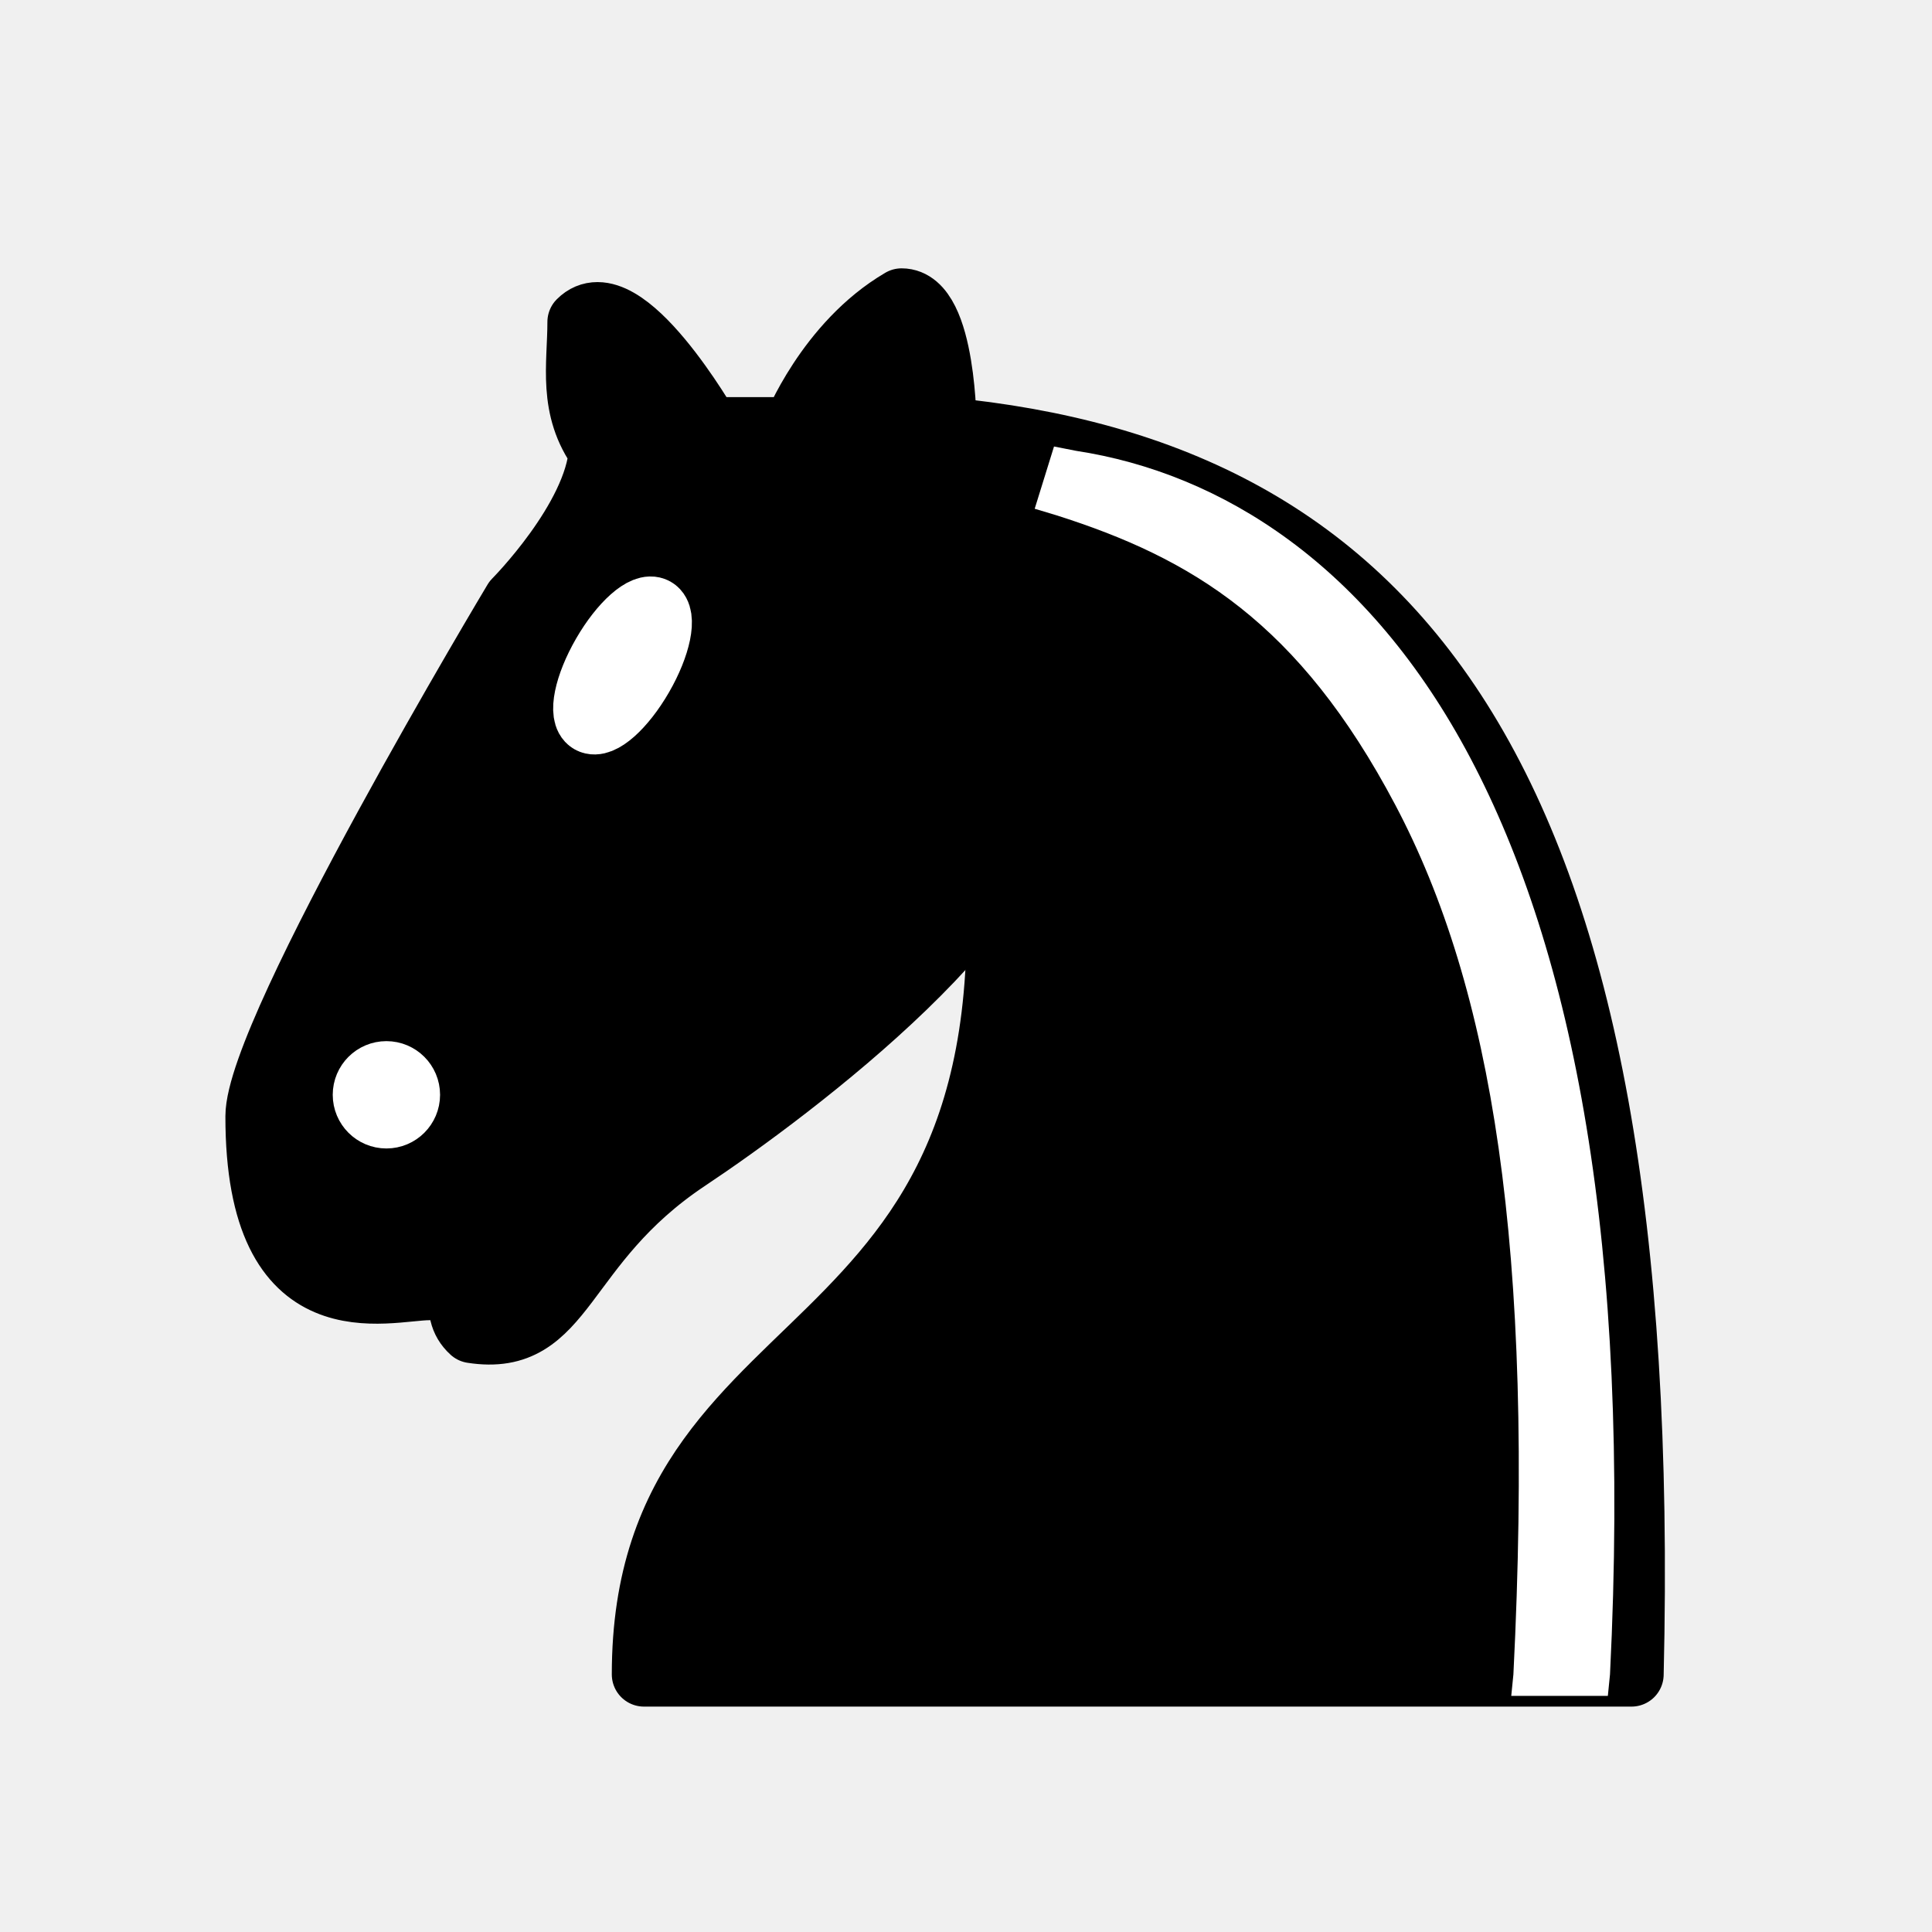
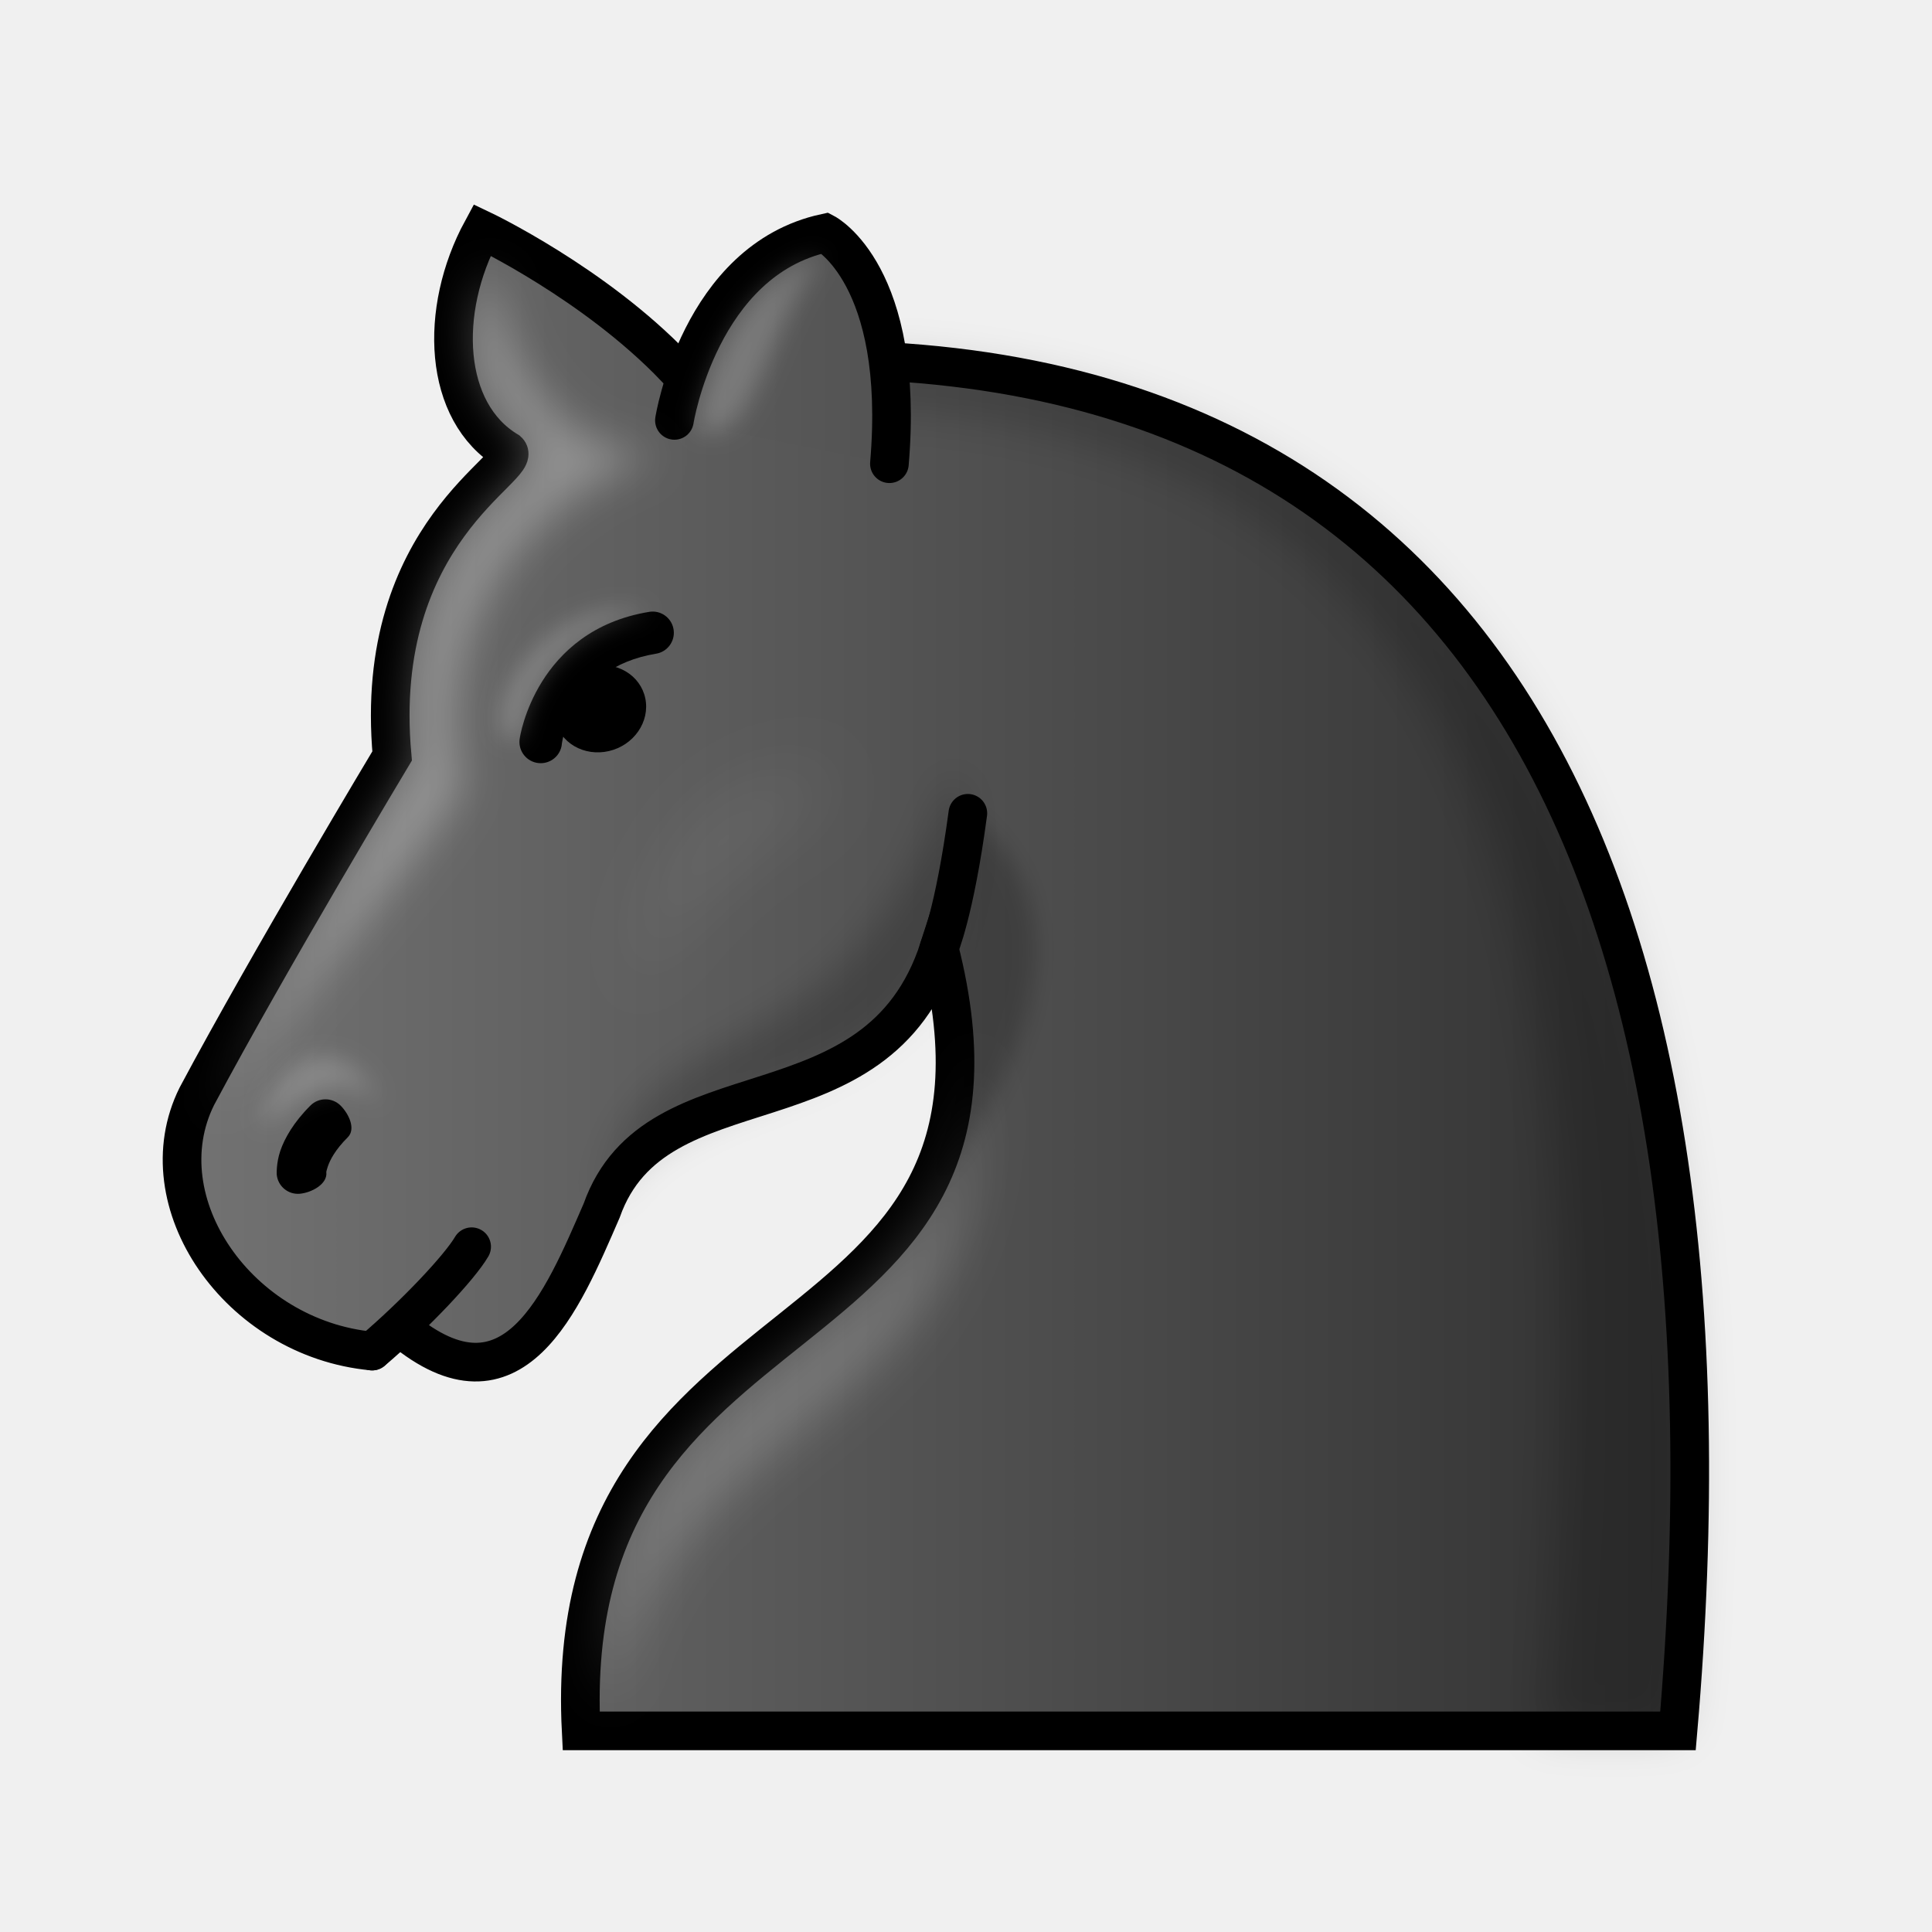
- <svg xmlns="http://www.w3.org/2000/svg" version="1.1" width="45" height="45" viewBox="0 0 45 45">
-   <g style="opacity:1; fill:none; fill-opacity:1; fill-rule:evenodd; stroke:#000000; stroke-width:1.5; stroke-linecap:round;stroke-linejoin:round;stroke-miterlimit:4; stroke-dasharray:none; stroke-opacity:1;">
-     <path d="M 22,10 C 32.5,11 38.5,18 38,39 L 15,39 C 15,30 25,32.5 23,18" style="fill:#000000; stroke:#000000;" />
-     <path d="M 24,18 C 24.38,20.91 18.45,25.37 16,27 C 13,29 13.18,31.34 11,31 C 9.958,30.06 12.41,27.96 11,28 C 10,28 11.19,29.23 10,30 C 9,30 5.997,31 6,26 C 6,24 12,14 12,14 C 12,14 13.89,12.1 14,10.5 C 13.27,9.506 13.5,8.5 13.5,7.5 C 14.5,6.5 16.5,10 16.5,10 L 18.5,10 C 18.5,10 19.28,8.008 21,7 C 22,7 22,10 22,10" style="fill:#000000; stroke:#000000;" />
-     <path d="M 9.5 25.5 A 0.5 0.5 0 1 1 8.5,25.5 A 0.5 0.5 0 1 1 9.5 25.5 z" style="fill:#ffffff; stroke:#ffffff;" />
-     <path d="M 15 15.5 A 0.5 1.5 0 1 1  14,15.5 A 0.5 1.5 0 1 1  15 15.5 z" transform="matrix(0.866,0.5,-0.5,0.866,9.693,-5.173)" style="fill:#ffffff; stroke:#ffffff;" />
-     <path d="M 24.55,10.4 L 24.1,11.85 L 24.6,12 C 27.75,13 30.25,14.49 32.5,18.75 C 34.75,23.01 35.75,29.06 35.25,39 L 35.2,39.5 L 37.45,39.5 L 37.5,39 C 38,28.94 36.62,22.15 34.25,17.66 C 31.88,13.17 28.46,11.02 25.06,10.5 L 24.55,10.4 z " style="fill:#ffffff; stroke:none;" />
-   </g>
+ <svg xmlns="http://www.w3.org/2000/svg" xmlns:xlink="http://www.w3.org/1999/xlink" fill-rule="evenodd" clip-rule="evenodd" image-rendering="optimizeQuality" shape-rendering="geometricPrecision" text-rendering="geometricPrecision" viewBox="0 1.5 50 50">
+   <defs>
+     <filter id="c" width="1.128" height="1.077" x="-.064" y="-.038" color-interpolation-filters="sRGB">
+       <feGaussianBlur stdDeviation=".57" />
+     </filter>
+     <filter id="e" width="1.216" height="1.115" x="-.108" y="-.057" color-interpolation-filters="sRGB">
+       <feGaussianBlur stdDeviation=".527" />
+     </filter>
+     <filter id="f" width="1.307" height="1.167" x="-.153" y="-.083" color-interpolation-filters="sRGB">
+       <feGaussianBlur stdDeviation=".612" />
+     </filter>
+     <filter id="g" width="1.469" height="1.834" x="-.234" y="-.417" color-interpolation-filters="sRGB">
+       <feGaussianBlur stdDeviation=".299" />
+     </filter>
+     <filter id="h" width="1.461" height="1.329" x="-.231" y="-.164" color-interpolation-filters="sRGB">
+       <feGaussianBlur stdDeviation=".312" />
+     </filter>
+     <filter id="i" width="1.238" height="1.198" x="-.119" y="-.099" color-interpolation-filters="sRGB">
+       <feGaussianBlur stdDeviation=".467" />
+     </filter>
+     <filter id="j" width="1.358" height="1.415" x="-.179" y="-.207" color-interpolation-filters="sRGB">
+       <feGaussianBlur stdDeviation=".292" />
+     </filter>
+     <filter id="k" width="1.641" height="1.823" x="-.321" y="-.411" color-interpolation-filters="sRGB">
+       <feGaussianBlur stdDeviation="1.013" />
+     </filter>
+     <filter id="l" width="1.479" height="1.139" x="-.239" y="-.07" color-interpolation-filters="sRGB">
+       <feGaussianBlur stdDeviation=".279" />
+     </filter>
+     <linearGradient xlink:href="#a" id="b" x1="-736.5" x2="-696.5" y1="-367.96" y2="-367.96" gradientTransform="matrix(.99995 0 0 .99606 740.69 393.31)" gradientUnits="userSpaceOnUse" />
+     <linearGradient id="a" x1="9.241" x2="40.761" y1="27.266" y2="27.266" gradientTransform="matrix(1.0155 0 0 1.0103 -.389 .482)" gradientUnits="userSpaceOnUse">
+       <stop offset="0" stop-color="#737373" />
+       <stop offset="1" stop-color="#303030" />
+     </linearGradient>
+     <linearGradient xlink:href="#a" id="d" x1="-116.32" x2="-77.199" y1="299.9" y2="299.9" gradientTransform="matrix(1.1045 0 0 1.0827 130.81 -314.94)" gradientUnits="userSpaceOnUse" />
+   </defs>
+   <path fill="url(#b)" stroke="#000" stroke-dashoffset="1.852" stroke-linecap="round" d="M10.393 35.883c2.887 2.407 4.157-.702 5.178-3.053 1.398-3.953 7.128-1.826 8.733-6.795 2.83 11.085-9.865 8.393-9.264 20.26h28.386c1.913-22.102-5.002-37.42-25.957-35.287-2.083-2.176-4.992-3.558-4.992-3.558-1.13 2.085-1.012 4.716.667 5.722.439.4-3.527 2.078-2.996 7.892 0 0-3.192 5.317-5.055 8.811-1.356 2.732 1.074 6.265 4.536 6.59" />
+   <path d="M16.859 17.328a.472.472 0 0 0-.053.006c-2.943.479-3.352 3.258-3.352 3.258a.55.55 0 0 0 1.079.218s.172-2.023 2.451-2.393a.549.549 0 0 0-.125-1.089z" color="#000" style="font-feature-settings:normal;font-variant-alternates:normal;font-variant-caps:normal;font-variant-east-asian:normal;font-variant-ligatures:normal;font-variant-numeric:normal;font-variant-position:normal;font-variation-settings:normal;inline-size:0;isolation:auto;mix-blend-mode:normal;shape-margin:0;shape-padding:0;text-decoration-color:#000;text-decoration-line:none;text-decoration-style:solid;text-indent:0;text-orientation:mixed;text-transform:none;white-space:normal" />
+   <path d="M16.7 19.572a1.117 1.204 69.395 0 1-.943 1.366 1.117 1.204 69.395 0 1-1.401-.825 1.117 1.204 69.395 0 1 .943-1.366 1.117 1.204 69.395 0 1 1.401.825z" paint-order="markers fill stroke" />
+   <path d="M8.419 29.95a.55.55 0 0 0-.384.16c-.438.436-.669.85-.78 1.172-.11.323-.093.617-.093.617a.55.55 0 0 0 .597.495c.304-.027.715-.248.687-.55 0 0-.014 0 .04-.162.056-.16.184-.42.514-.749.215-.214.028-.609-.188-.823a.552.552 0 0 0-.393-.16z" color="#000" style="font-feature-settings:normal;font-variant-alternates:normal;font-variant-caps:normal;font-variant-east-asian:normal;font-variant-ligatures:normal;font-variant-numeric:normal;font-variant-position:normal;font-variation-settings:normal;inline-size:0;isolation:auto;mix-blend-mode:normal;shape-margin:0;shape-padding:0;text-decoration-color:#000;text-decoration-line:none;text-decoration-style:solid;text-indent:0;text-orientation:mixed;text-transform:none;white-space:normal" />
+   <path d="M-718.42-382.86c17.099.645 19.298 14.991 17.595 34.473h3.526c1.754-20.341-3.914-34.957-21.01-35.602z" filter="url(#c)" opacity=".2" transform="matrix(.99995 0 0 .99606 740.69 393.31)" />
+   <path fill="url(#d)" stroke="#000" stroke-linecap="round" d="M17.454 12.38s.652-4.143 3.9-4.848c0 0 2.08 1.085 1.664 5.969" paint-order="markers fill stroke" />
+   <path fill="none" stroke="#000" stroke-linecap="round" d="M12.206 33.765c-.306.526-1.452 1.747-2.575 2.701" />
+   <path fill="#fff" d="m5.427 30.42 4.195-7.324 1.172-1.892s-.797-4.414 2.719-7.38c0 0 .554-.615.003-1.107-.553-.492-1.936-2.128-.753-4.336-.077-.022.274 4.806 4.353 4.864-3.919 1.25-6.11 4.99-5.15 8.582-.736 1.173-1.458 2.08-2.375 3.208-.82 1.01-1.796 2.196-3.078 3.907-.34.454-.7.944-1.085 1.478z" filter="url(#e)" opacity=".3" style="mix-blend-mode:normal" />
+   <path fill="#fff" d="M15.757 45.676c-.744-9.435 10.084-8.795 9.438-17.61 1.104 10.971-7.883 9.13-9.438 17.61z" filter="url(#f)" opacity=".2" />
+   <path fill="#fff" d="M-733.97-364.25c-.015.573 1.587-1.887 3.06-.439-.597-1.43-2.217-1.902-3.06.439z" filter="url(#g)" opacity=".2" transform="matrix(.99995 0 0 .99606 740.69 393.31)" />
+   <path fill="#fff" d="M18.027 12.578s.58-3.7 3.249-4.46c-1.554 1.972-1.745 5.155-3.249 4.46z" filter="url(#h)" opacity=".2" />
+   <path d="M-716.03-369.64c.405-1.184.326-3.052-.03-3.612-2.96 8.671-8.246 5.492-9.102 11.347 1.64-3.708 7.813-2.42 9.132-7.735z" filter="url(#i)" opacity=".2" transform="matrix(.99995 0 0 .99606 740.69 393.31)" />
+   <path fill="#fff" d="M-723.87-377.47c-3.217.615-3.405 3.277-3.405 3.277s-.499.21-.49-.328c-.231-.688 1.215-3.475 3.895-2.949z" filter="url(#j)" opacity=".2" transform="matrix(.99995 0 0 .99606 740.69 393.31)" />
+   <path fill="#fff" d="M-723.63-356.13c-6.532-.827-7.581 5.84-7.581 5.84 1.11-2.066 4.294-4.784 7.581-5.84z" filter="url(#k)" opacity=".1" transform="matrix(.76507 0 0 .92137 575.69 349.88)" />
+   <path fill="none" stroke="#000" stroke-linecap="round" stroke-linejoin="round" d="M24.304 26.035s.399-.909.744-3.487" />
+   <path d="M23.987 32.169c.364-.026 5.37-6.215 1.061-9.62l-.51 4.556c.107 1.682.437 3.359-.551 5.064z" filter="url(#l)" opacity=".2" />
</svg>
